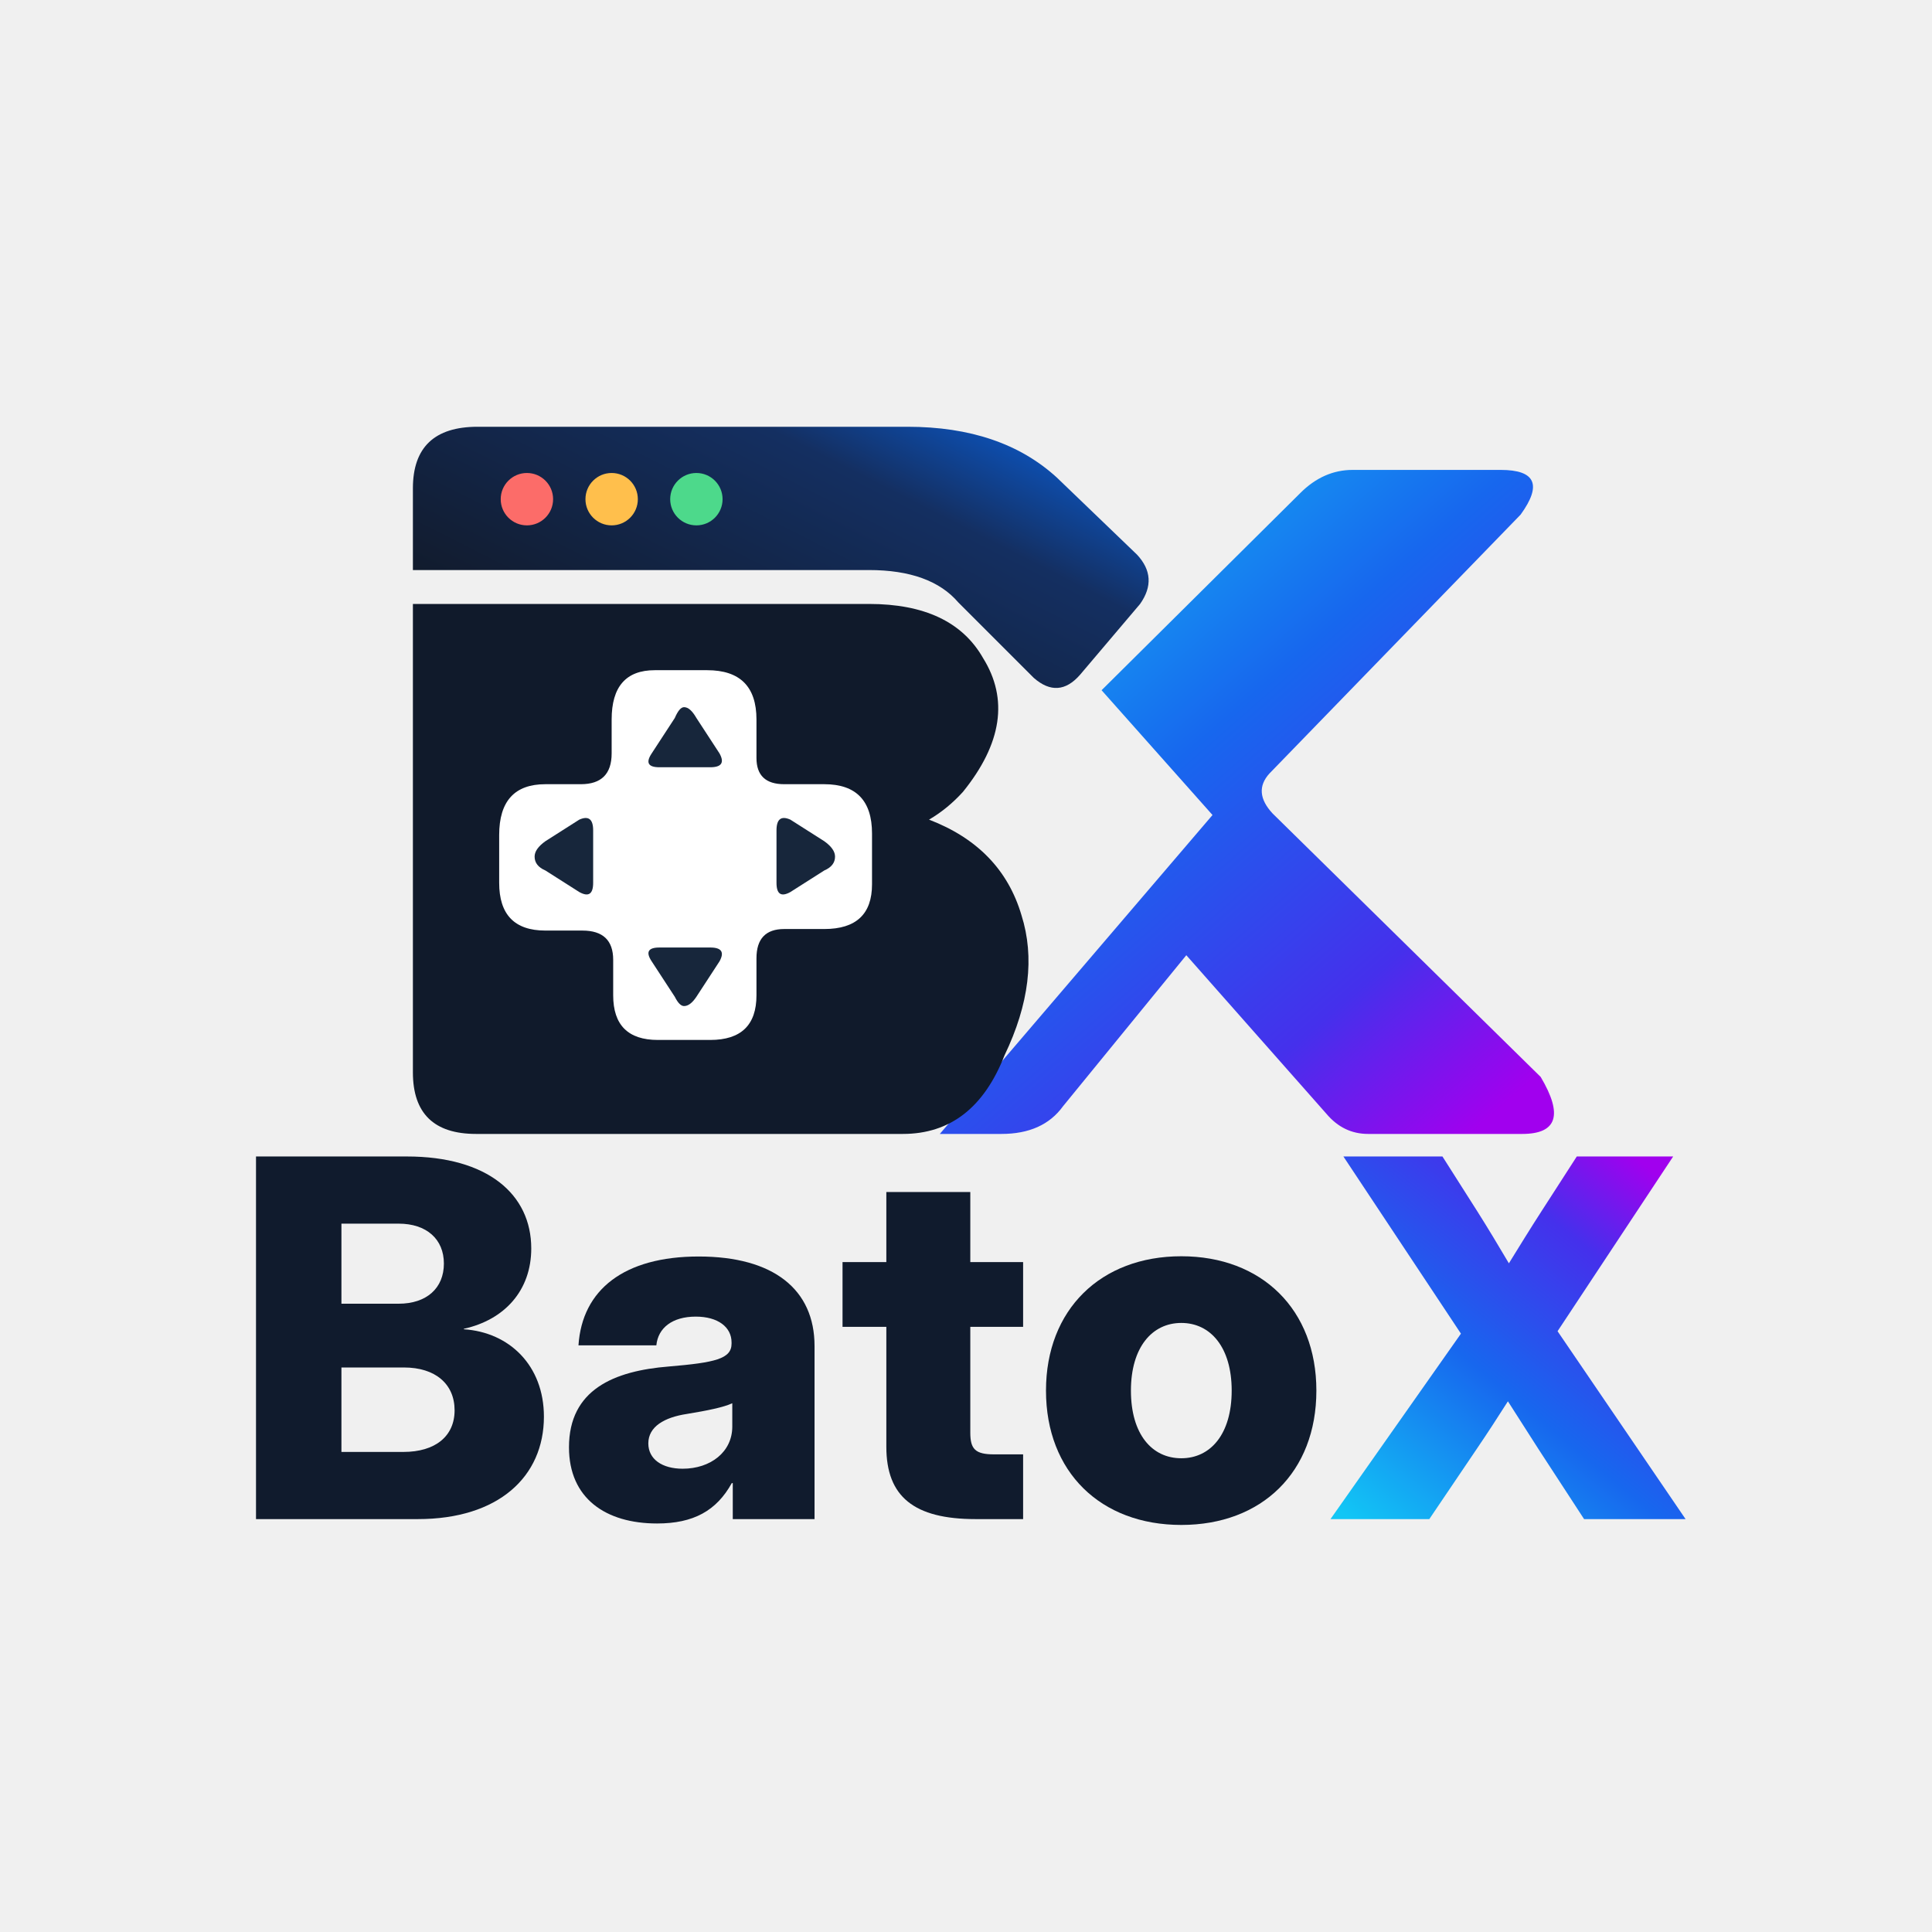
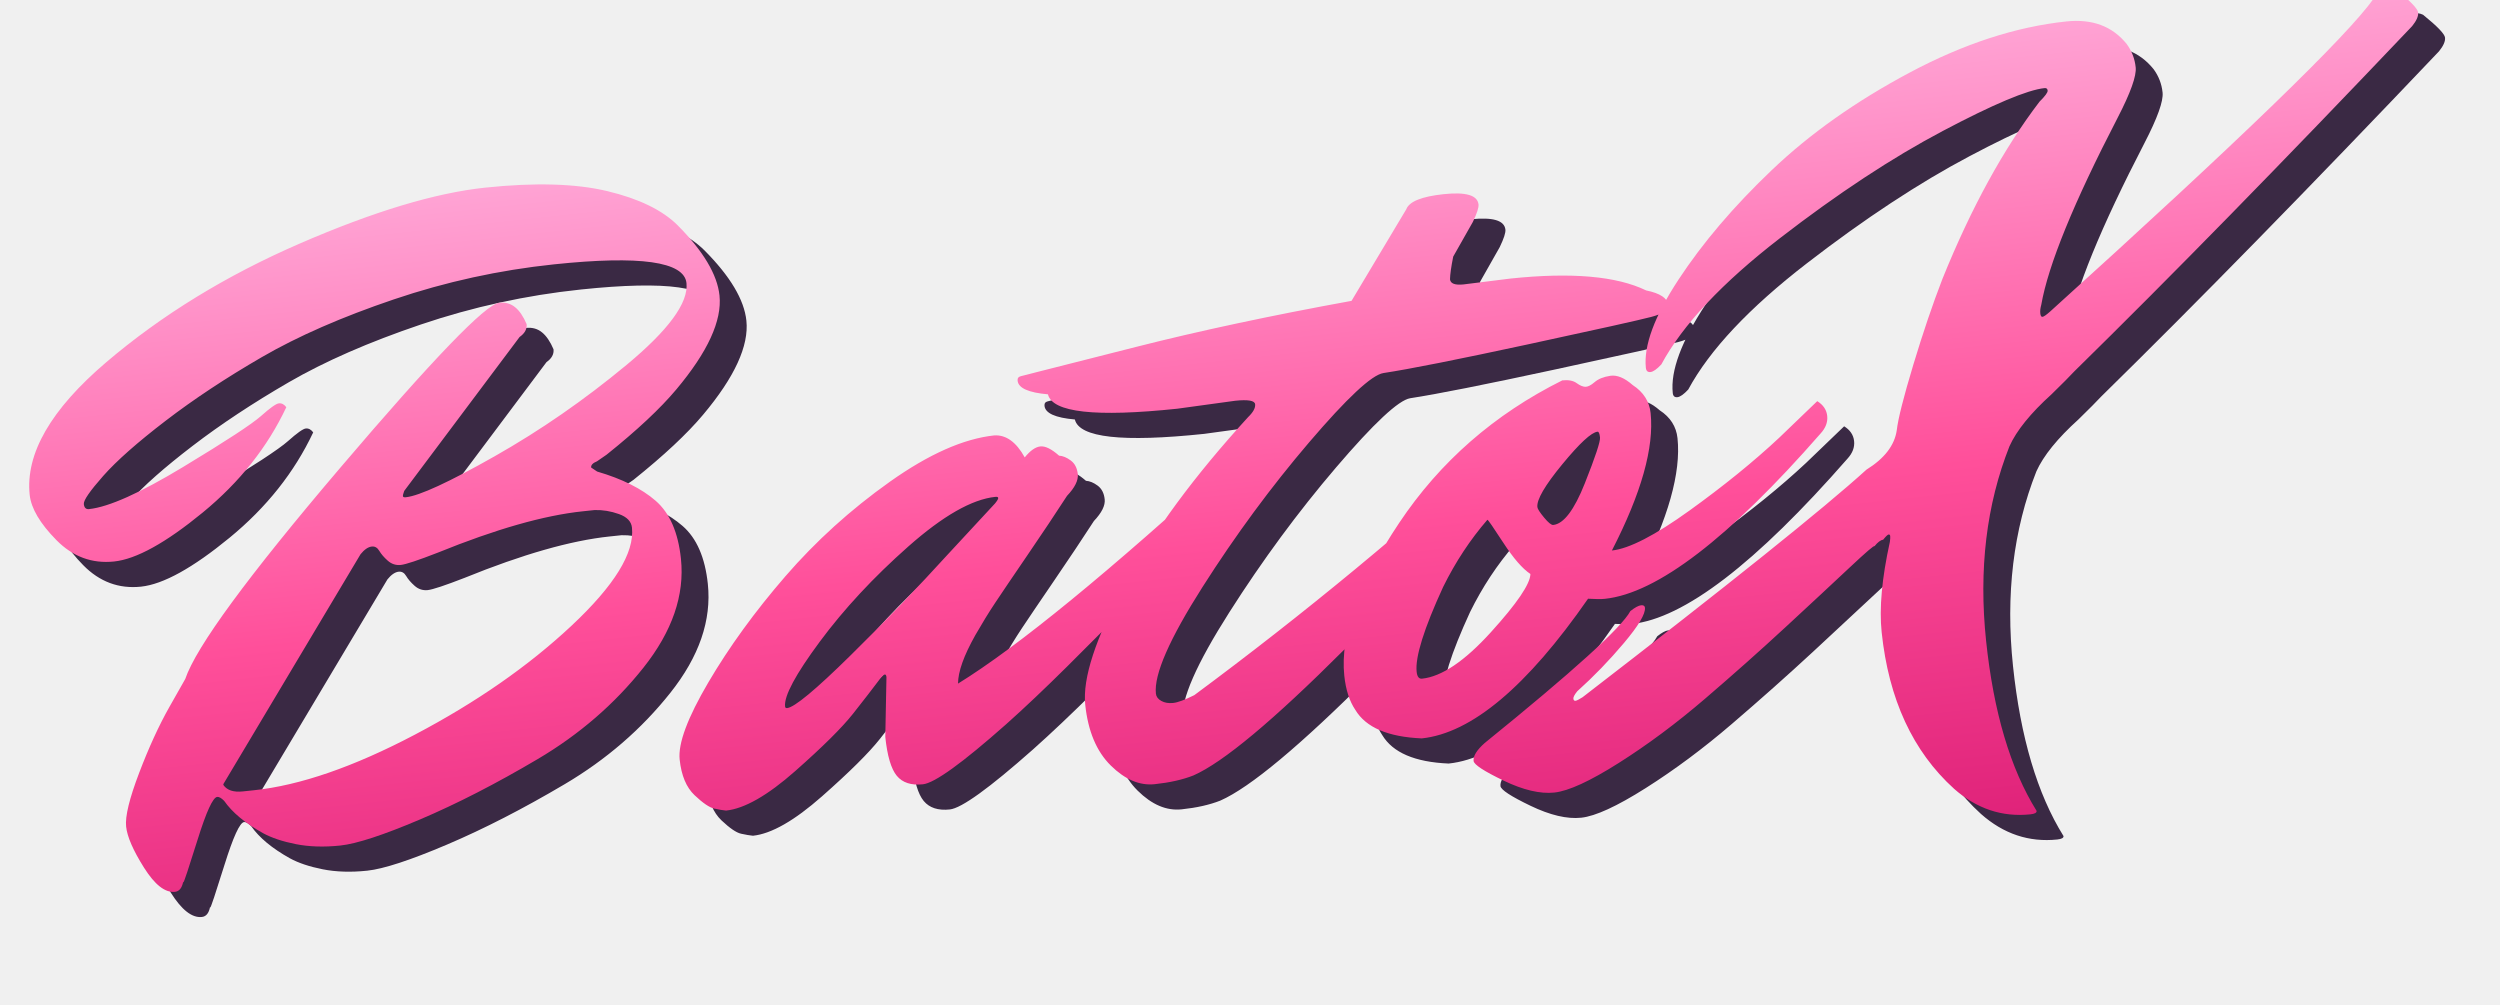
- <svg xmlns="http://www.w3.org/2000/svg" viewBox="0 0 1254 1254" role="img" aria-label="BatoX logo">
+ <svg xmlns="http://www.w3.org/2000/svg" viewBox="-61 -794 2695 1083" role="img" aria-label="BatoX">
  <defs>
-     <linearGradient id="accent" x1=".05" y1="0" x2=".86" y2="1" objectBoundingBox="true">
-       <stop offset="0" stop-color="#12c6f5" />
-       <stop offset=".43" stop-color="#1767ee" />
-       <stop offset=".78" stop-color="#4530ec" />
-       <stop offset="1" stop-color="#a100ee" />
-     </linearGradient>
-     <linearGradient id="bgrad" x1="0" y1=".7" x2="1" y2="0" objectBoundingBox="true">
-       <stop offset="0" stop-color="#111927" />
-       <stop offset=".65" stop-color="#142f61" />
-       <stop offset="1" stop-color="#0867ed" />
+     <linearGradient id="pink" x1="0" y1="0" x2="0" y2="1">
+       <stop offset="0" stop-color="#FFA3D4" />
+       <stop offset=".55" stop-color="#FF4F9A" />
+       <stop offset="1" stop-color="#E0237A" />
    </linearGradient>
  </defs>
-   <path fill="url(#accent)" d="M610 736 L787 529 715 448 844 320 Q859 305 878 305 H974 Q1008 305 987 334 L824 502 Q813 514 826 528 L1000 699 Q1022 736 988 736 H888 Q872 736 861 723 L770 620 690 718 Q677 736 650 736 Z" />
-   <path fill="url(#bgrad)" d="M310 277 H589 Q650 277 686 310 L738 360 Q752 375 740 392 L701 438 Q687 454 671 440 L622 391 Q604 370 564 370 H268 V317 Q268 277 310 277 Z" />
-   <path fill="#101a2b" d="M268 392 H564 Q618 392 638 427 Q663 467 625 514 Q615 525 603 532 Q650 550 663 594 Q676 635 652 685 Q632 736 586 736 H309 Q268 736 268 696 Z" />
-   <circle cx="342" cy="324" r="17" fill="#fc6c69" />
-   <circle cx="397" cy="324" r="17" fill="#ffbf4c" />
-   <circle cx="452" cy="324" r="17" fill="#4dd98b" />
-   <path d="M425 435 H459 Q491 435 491 467 V492 Q491 509 509 509 H535 Q566 509 566 541 V574 Q566 603 535 603 H509 Q491 603 491 622 V646 Q491 675 461 675 H427 Q398 675 398 646 V623 Q398 604 378 604 H354 Q324 604 324 573 V542 Q324 509 354 509 H377 Q397 509 397 489 V467 Q397 435 425 435 Z" fill="#fff" />
-   <path d="M444 459 Q448 459 452 466 L467 489 Q472 498 461 498 H428 Q417 498 423 489 L438 466 Q441 459 444 459 Z" fill="#17263b" />
-   <path d="M444 653 Q448 653 452 647 L467 624 Q472 615 461 615 H428 Q417 615 423 624 L438 647 Q441 653 444 653 Z" fill="#17263b" />
-   <path d="M347 556 Q347 551 354 546 L376 532 Q385 528 385 539 V573 Q385 584 376 579 L354 565 Q347 562 347 556 Z" fill="#17263b" />
-   <path d="M542 556 Q542 551 535 546 L513 532 Q504 528 504 539 V573 Q504 584 513 579 L535 565 Q542 562 542 556 Z" fill="#17263b" />
-   <path d="M96 0H761C1092 0 1279 174 1279 421C1279 632 1136 768 950 780V782C1118 819 1227 940 1227 1112C1227 1335 1047 1490 716 1490H96ZM447 276V623H704C833 623 912 555 912 447C912 340 832 276 702 276ZM447 885V1214H682C797 1214 868 1150 868 1050C868 949 797 885 682 885Z" fill="#101b2d" transform="translate(151.000 986.000) scale(0.1579652 -0.1579652)" />
-   <path d="M419 -18C568 -18 663 34 726 148H730V0H1066V711C1066 944 897 1079 590 1079C284 1079 111 943 96 714H416C423 786 482 832 578 832C669 832 725 789 725 726V721C725 658 656 643 467 627C242 609 57 532 57 295C57 85 208 -18 419 -18ZM524 207C440 207 383 246 383 311C383 380 449 418 541 432C626 446 691 459 728 476V380C728 276 639 207 524 207Z" fill="#101b2d" transform="translate(360.304 986.000) scale(0.1579652 -0.1579652)" />
-   <path d="M761 1056H544V1344H199V1056H19V790H199V297C199 92 313 0 566 0H761V266H642C565 266 544 287 544 355V790H761Z" fill="#101b2d" transform="translate(543.859 986.000) scale(0.1579652 -0.1579652)" />
-   <path d="M608 -24C939 -24 1163 193 1163 528C1163 861 939 1080 608 1080C277 1080 52 861 52 528C52 193 277 -24 608 -24ZM608 250C487 250 401 349 401 528C401 706 488 806 608 806C728 806 815 706 815 528C815 349 728 250 608 250Z" fill="#101b2d" transform="translate(670.705 986.000) scale(0.1579652 -0.1579652)" />
-   <path d="M6 0H412L606 287C651 353 693 418 735 484C777 418 819 353 861 287L1048 0H1465L939 772L1414 1490H1018L873 1265C827 1194 783 1122 739 1051C697 1122 654 1194 609 1265L466 1490H59L542 762Z" fill="url(#accent)" transform="translate(862.633 986.000) scale(0.1579652 -0.1579652)" />
+   <g transform="rotate(-6 1286 -253)">
+     <path d="M704 -614Q741 -568 741 -534Q741 -493 684 -438Q655 -410 602 -376L591 -370Q584 -368 584 -364L590 -359Q629 -343 649.5 -321.0Q670 -299 670 -256Q670 -197 617.5 -143.5Q565 -90 494.0 -57.5Q423 -25 361.0 -6.0Q299 13 272.5 13.0Q246 13 225.0 6.5Q204 0 191 -9Q164 -28 153 -48Q149 -53 146 -53Q139 -53 120.0 -9.0Q101 35 100 35V34Q97 44 90 44Q74 44 59.5 14.5Q45 -15 45.0 -31.5Q45 -48 65.0 -87.5Q85 -127 105 -155L125 -183Q148 -233 315.0 -392.0Q482 -551 504 -551Q514 -551 520.5 -544.5Q527 -538 531 -525Q531 -517 522 -512L381 -360Q379 -356 379.0 -354.5Q379 -353 382 -353Q404 -353 482.0 -387.0Q560 -421 633.5 -470.0Q707 -519 707 -551Q707 -586 567 -586Q478 -586 391.5 -566.5Q305 -547 243.5 -519.5Q182 -492 133.0 -462.0Q84 -432 60.0 -410.0Q36 -388 36.0 -382.0Q36 -376 41 -376Q73 -376 146.5 -410.5Q220 -445 236.0 -456.5Q252 -468 256.5 -468.0Q261 -468 264 -463Q227 -402 162.5 -359.5Q98 -317 62.0 -317.0Q26 -317 2.5 -346.5Q-21 -376 -21 -398Q-21 -465 76.0 -531.5Q173 -598 297.0 -637.0Q421 -676 502.0 -676.0Q583 -676 632.5 -658.5Q682 -641 704 -614ZM621 -295Q621 -305 608.5 -311.0Q596 -317 583 -318H570Q507 -318 410 -290Q377 -281 369.0 -281.0Q361 -281 355.5 -287.0Q350 -293 347.5 -298.5Q345 -304 340 -304Q334 -304 327 -297L154 -66V-65Q159 -56 174 -56H186Q261 -56 365.0 -97.5Q469 -139 545.0 -196.5Q621 -254 621 -295ZM869 -42 877 -106Q877 -109 875.5 -109.0Q874 -109 870 -105Q857 -91 837.0 -70.5Q817 -50 768.5 -15.5Q720 19 690 19Q685 18 677.5 15.5Q670 13 658.0 -1.0Q646 -15 646.0 -41.0Q646 -67 685.5 -120.5Q725 -174 780.0 -225.5Q835 -277 902.5 -315.0Q970 -353 1020 -353Q1039 -352 1050 -326Q1060 -336 1068.0 -336.0Q1076 -336 1087 -324Q1093 -323 1099.0 -317.5Q1105 -312 1105.0 -302.0Q1105 -292 1091 -280Q1070 -254 1042.0 -221.0Q1014 -188 1002.0 -173.5Q990 -159 977 -141Q955 -110 953 -91Q1055 -140 1274 -302Q1283 -295 1283.0 -285.0Q1283 -275 1275.0 -268.0Q1267 -261 1255.5 -251.0Q1244 -241 1210.0 -212.0Q1176 -183 1144.5 -156.5Q1113 -130 1072.5 -97.5Q1032 -65 1000 -42Q923 13 904.0 13.0Q885 13 877.0 1.0Q869 -11 869 -42ZM767 -84Q779 -84 840.5 -133.0Q902 -182 957 -231L1013 -280Q1017 -284 1017.0 -285.5Q1017 -287 1014 -287Q976 -287 915.0 -243.5Q854 -200 809.5 -151.5Q765 -103 765 -86Q765 -84 767 -84ZM1540 -462 1591 -463Q1690 -463 1735 -435Q1757 -428 1757 -417Q1757 -409 1737.5 -406.0Q1718 -403 1602.5 -390.5Q1487 -378 1444 -376Q1425 -375 1356.5 -310.0Q1288 -245 1226.0 -167.0Q1164 -89 1164 -58Q1164 -53 1169.0 -49.5Q1174 -46 1181.5 -46.0Q1189 -46 1205 -52Q1395 -164 1574 -297Q1583 -290 1583.0 -280.0Q1583 -270 1573.0 -260.5Q1563 -251 1543.5 -233.0Q1524 -215 1471.0 -168.0Q1418 -121 1371 -84Q1245 18 1195 34Q1177 39 1152.5 39.0Q1128 39 1107.5 14.0Q1087 -11 1087.0 -54.0Q1087 -97 1142.5 -178.0Q1198 -259 1294 -344Q1303 -351 1303.0 -357.0Q1303 -363 1282 -363L1219 -361Q1086 -361 1082 -391Q1051 -397 1051 -409Q1051 -413 1055.0 -413.5Q1059 -414 1062.0 -414.5Q1065 -415 1072.0 -416.0Q1079 -417 1182.5 -432.0Q1286 -447 1418 -457L1487 -549Q1493 -561 1529.0 -561.0Q1565 -561 1565 -546Q1565 -541 1557 -528L1532 -493Q1527 -477 1526 -469Q1526 -462 1540 -462ZM1451 -44Q1483 -44 1530.0 -86.0Q1577 -128 1579 -144Q1567 -154 1553.5 -180.5Q1540 -207 1539 -207Q1508 -178 1484 -140Q1446 -76 1446 -52Q1446 -44 1451 -44ZM1667 -289Q1657 -289 1625.5 -258.0Q1594 -227 1594 -215Q1594 -212 1600.0 -203.0Q1606 -194 1609 -194Q1626 -194 1647.5 -235.0Q1669 -276 1669.0 -282.5Q1669 -289 1667 -289ZM1669 -160Q1697 -160 1756.5 -194.0Q1816 -228 1861 -262L1906 -297Q1915 -290 1915.0 -280.0Q1915 -270 1906 -262Q1741 -109 1656 -109Q1650 -109 1638 -111Q1525 20 1444 20Q1390 12 1376 -18Q1368 -33 1368 -56Q1368 -122 1444.0 -213.5Q1520 -305 1635 -348Q1645 -348 1650.0 -343.5Q1655 -339 1659.0 -338.5Q1663 -338 1669.5 -342.5Q1676 -347 1687.0 -347.5Q1698 -348 1710 -335Q1726 -322 1726 -303Q1726 -247 1669 -160ZM2185 -300Q2177 -293 2158 -278Q2121 -251 2107 -227Q2060 -137 2060.0 -21.0Q2060 95 2095 167Q2095 170 2088 170Q2042 170 2009 134Q1949 67 1949 -42Q1949 -81 1968 -138Q1969 -142 1969.0 -144.0Q1969 -146 1967.5 -146.0Q1966 -146 1961 -141Q1957 -141 1951 -135Q1951 -137 1922.0 -115.0Q1893 -93 1847.5 -59.0Q1802 -25 1752.0 9.5Q1702 44 1652.5 68.5Q1603 93 1580.0 93.0Q1557 93 1527.0 74.5Q1497 56 1497 50Q1497 42 1511 32Q1665 -68 1682 -93Q1690 -98 1694.0 -98.0Q1698 -98 1698 -95Q1698 -85 1671.5 -59.5Q1645 -34 1616 -13Q1611 -8 1611.0 -5.5Q1611 -3 1613.0 -3.0Q1615 -3 1621 -6Q1876 -163 1951 -218Q1982 -233 1988 -257Q1992 -275 2013.0 -325.0Q2034 -375 2054 -414Q2112 -523 2178 -593Q2188 -601 2188.0 -604.0Q2188 -607 2185 -607Q2157 -607 2071.0 -572.5Q1985 -538 1884.5 -476.0Q1784 -414 1743 -354Q1735 -347 1730.5 -347.0Q1726 -347 1726 -352Q1726 -388 1771.0 -443.0Q1816 -498 1883.5 -550.0Q1951 -602 2042.5 -639.0Q2134 -676 2216 -676Q2258 -676 2278 -645Q2285 -633 2285.0 -619.0Q2285 -605 2260 -567Q2175 -438 2157 -375Q2155 -370 2155.0 -366.0Q2155 -362 2157.0 -362.0Q2159 -362 2166 -367Q2499 -610 2548 -666Q2555 -676 2561.5 -676.0Q2568 -676 2573 -673Q2594 -652 2594.0 -646.0Q2594 -640 2586 -632Q2355 -435 2185 -300Z" fill="#1A0626" opacity=".85" transform="translate(26 30)" />
+     <path d="M704 -614Q741 -568 741 -534Q741 -493 684 -438Q655 -410 602 -376L591 -370Q584 -368 584 -364L590 -359Q629 -343 649.5 -321.0Q670 -299 670 -256Q670 -197 617.5 -143.5Q565 -90 494.0 -57.5Q423 -25 361.0 -6.0Q299 13 272.5 13.0Q246 13 225.0 6.5Q204 0 191 -9Q164 -28 153 -48Q149 -53 146 -53Q139 -53 120.0 -9.0Q101 35 100 35V34Q97 44 90 44Q74 44 59.5 14.5Q45 -15 45.0 -31.5Q45 -48 65.0 -87.5Q85 -127 105 -155L125 -183Q148 -233 315.0 -392.0Q482 -551 504 -551Q514 -551 520.5 -544.5Q527 -538 531 -525Q531 -517 522 -512L381 -360Q379 -356 379.0 -354.5Q379 -353 382 -353Q404 -353 482.0 -387.0Q560 -421 633.5 -470.0Q707 -519 707 -551Q707 -586 567 -586Q478 -586 391.5 -566.5Q305 -547 243.5 -519.5Q182 -492 133.0 -462.0Q84 -432 60.0 -410.0Q36 -388 36.0 -382.0Q36 -376 41 -376Q73 -376 146.5 -410.5Q220 -445 236.0 -456.5Q252 -468 256.5 -468.0Q261 -468 264 -463Q227 -402 162.5 -359.5Q98 -317 62.0 -317.0Q26 -317 2.5 -346.5Q-21 -376 -21 -398Q-21 -465 76.0 -531.5Q173 -598 297.0 -637.0Q421 -676 502.0 -676.0Q583 -676 632.5 -658.5Q682 -641 704 -614ZM621 -295Q621 -305 608.5 -311.0Q596 -317 583 -318H570Q507 -318 410 -290Q377 -281 369.0 -281.0Q361 -281 355.5 -287.0Q350 -293 347.5 -298.5Q345 -304 340 -304Q334 -304 327 -297L154 -66V-65Q159 -56 174 -56H186Q261 -56 365.0 -97.5Q469 -139 545.0 -196.5Q621 -254 621 -295ZM869 -42 877 -106Q877 -109 875.5 -109.0Q874 -109 870 -105Q857 -91 837.0 -70.5Q817 -50 768.5 -15.5Q720 19 690 19Q685 18 677.5 15.5Q670 13 658.0 -1.0Q646 -15 646.0 -41.0Q646 -67 685.5 -120.5Q725 -174 780.0 -225.5Q835 -277 902.5 -315.0Q970 -353 1020 -353Q1039 -352 1050 -326Q1060 -336 1068.0 -336.0Q1076 -336 1087 -324Q1093 -323 1099.0 -317.5Q1105 -312 1105.0 -302.0Q1105 -292 1091 -280Q1070 -254 1042.0 -221.0Q1014 -188 1002.0 -173.5Q990 -159 977 -141Q955 -110 953 -91Q1055 -140 1274 -302Q1283 -295 1283.0 -285.0Q1283 -275 1275.0 -268.0Q1267 -261 1255.5 -251.0Q1244 -241 1210.0 -212.0Q1176 -183 1144.5 -156.5Q1113 -130 1072.5 -97.5Q1032 -65 1000 -42Q923 13 904.0 13.0Q885 13 877.0 1.0Q869 -11 869 -42ZM767 -84Q779 -84 840.5 -133.0Q902 -182 957 -231L1013 -280Q1017 -284 1017.0 -285.5Q1017 -287 1014 -287Q976 -287 915.0 -243.5Q854 -200 809.5 -151.5Q765 -103 765 -86Q765 -84 767 -84ZM1540 -462 1591 -463Q1690 -463 1735 -435Q1757 -428 1757 -417Q1757 -409 1737.5 -406.0Q1718 -403 1602.5 -390.5Q1487 -378 1444 -376Q1425 -375 1356.5 -310.0Q1288 -245 1226.0 -167.0Q1164 -89 1164 -58Q1164 -53 1169.0 -49.5Q1174 -46 1181.5 -46.0Q1189 -46 1205 -52Q1395 -164 1574 -297Q1583 -290 1583.0 -280.0Q1583 -270 1573.0 -260.5Q1563 -251 1543.5 -233.0Q1524 -215 1471.0 -168.0Q1418 -121 1371 -84Q1245 18 1195 34Q1177 39 1152.5 39.0Q1128 39 1107.5 14.0Q1087 -11 1087.0 -54.0Q1087 -97 1142.5 -178.0Q1198 -259 1294 -344Q1303 -351 1303.0 -357.0Q1303 -363 1282 -363L1219 -361Q1086 -361 1082 -391Q1051 -397 1051 -409Q1051 -413 1055.0 -413.5Q1059 -414 1062.0 -414.5Q1065 -415 1072.0 -416.0Q1079 -417 1182.5 -432.0Q1286 -447 1418 -457L1487 -549Q1493 -561 1529.0 -561.0Q1565 -561 1565 -546Q1565 -541 1557 -528L1532 -493Q1527 -477 1526 -469Q1526 -462 1540 -462ZM1451 -44Q1483 -44 1530.0 -86.0Q1577 -128 1579 -144Q1567 -154 1553.5 -180.5Q1540 -207 1539 -207Q1508 -178 1484 -140Q1446 -76 1446 -52Q1446 -44 1451 -44ZM1667 -289Q1657 -289 1625.5 -258.0Q1594 -227 1594 -215Q1594 -212 1600.0 -203.0Q1606 -194 1609 -194Q1626 -194 1647.5 -235.0Q1669 -276 1669.0 -282.5Q1669 -289 1667 -289ZM1669 -160Q1697 -160 1756.5 -194.0Q1816 -228 1861 -262L1906 -297Q1915 -290 1915.0 -280.0Q1915 -270 1906 -262Q1741 -109 1656 -109Q1650 -109 1638 -111Q1525 20 1444 20Q1390 12 1376 -18Q1368 -33 1368 -56Q1368 -122 1444.0 -213.5Q1520 -305 1635 -348Q1645 -348 1650.0 -343.5Q1655 -339 1659.0 -338.5Q1663 -338 1669.5 -342.5Q1676 -347 1687.0 -347.5Q1698 -348 1710 -335Q1726 -322 1726 -303Q1726 -247 1669 -160ZM2185 -300Q2177 -293 2158 -278Q2121 -251 2107 -227Q2060 -137 2060.0 -21.0Q2060 95 2095 167Q2095 170 2088 170Q2042 170 2009 134Q1949 67 1949 -42Q1949 -81 1968 -138Q1969 -142 1969.0 -144.0Q1969 -146 1967.5 -146.0Q1966 -146 1961 -141Q1957 -141 1951 -135Q1951 -137 1922.0 -115.0Q1893 -93 1847.5 -59.0Q1802 -25 1752.0 9.5Q1702 44 1652.5 68.5Q1603 93 1580.0 93.0Q1557 93 1527.0 74.5Q1497 56 1497 50Q1497 42 1511 32Q1665 -68 1682 -93Q1690 -98 1694.0 -98.0Q1698 -98 1698 -95Q1698 -85 1671.5 -59.5Q1645 -34 1616 -13Q1611 -8 1611.0 -5.5Q1611 -3 1613.0 -3.0Q1615 -3 1621 -6Q1876 -163 1951 -218Q1982 -233 1988 -257Q1992 -275 2013.0 -325.0Q2034 -375 2054 -414Q2112 -523 2178 -593Q2188 -601 2188.0 -604.0Q2188 -607 2185 -607Q2157 -607 2071.0 -572.5Q1985 -538 1884.5 -476.0Q1784 -414 1743 -354Q1735 -347 1730.5 -347.0Q1726 -347 1726 -352Q1726 -388 1771.0 -443.0Q1816 -498 1883.5 -550.0Q1951 -602 2042.5 -639.0Q2134 -676 2216 -676Q2258 -676 2278 -645Q2285 -633 2285.0 -619.0Q2285 -605 2260 -567Q2175 -438 2157 -375Q2155 -370 2155.0 -366.0Q2155 -362 2157.0 -362.0Q2159 -362 2166 -367Q2499 -610 2548 -666Q2555 -676 2561.5 -676.0Q2568 -676 2573 -673Q2594 -652 2594.0 -646.0Q2594 -640 2586 -632Q2355 -435 2185 -300Z" fill="url(#pink)" />
+   </g>
</svg>
